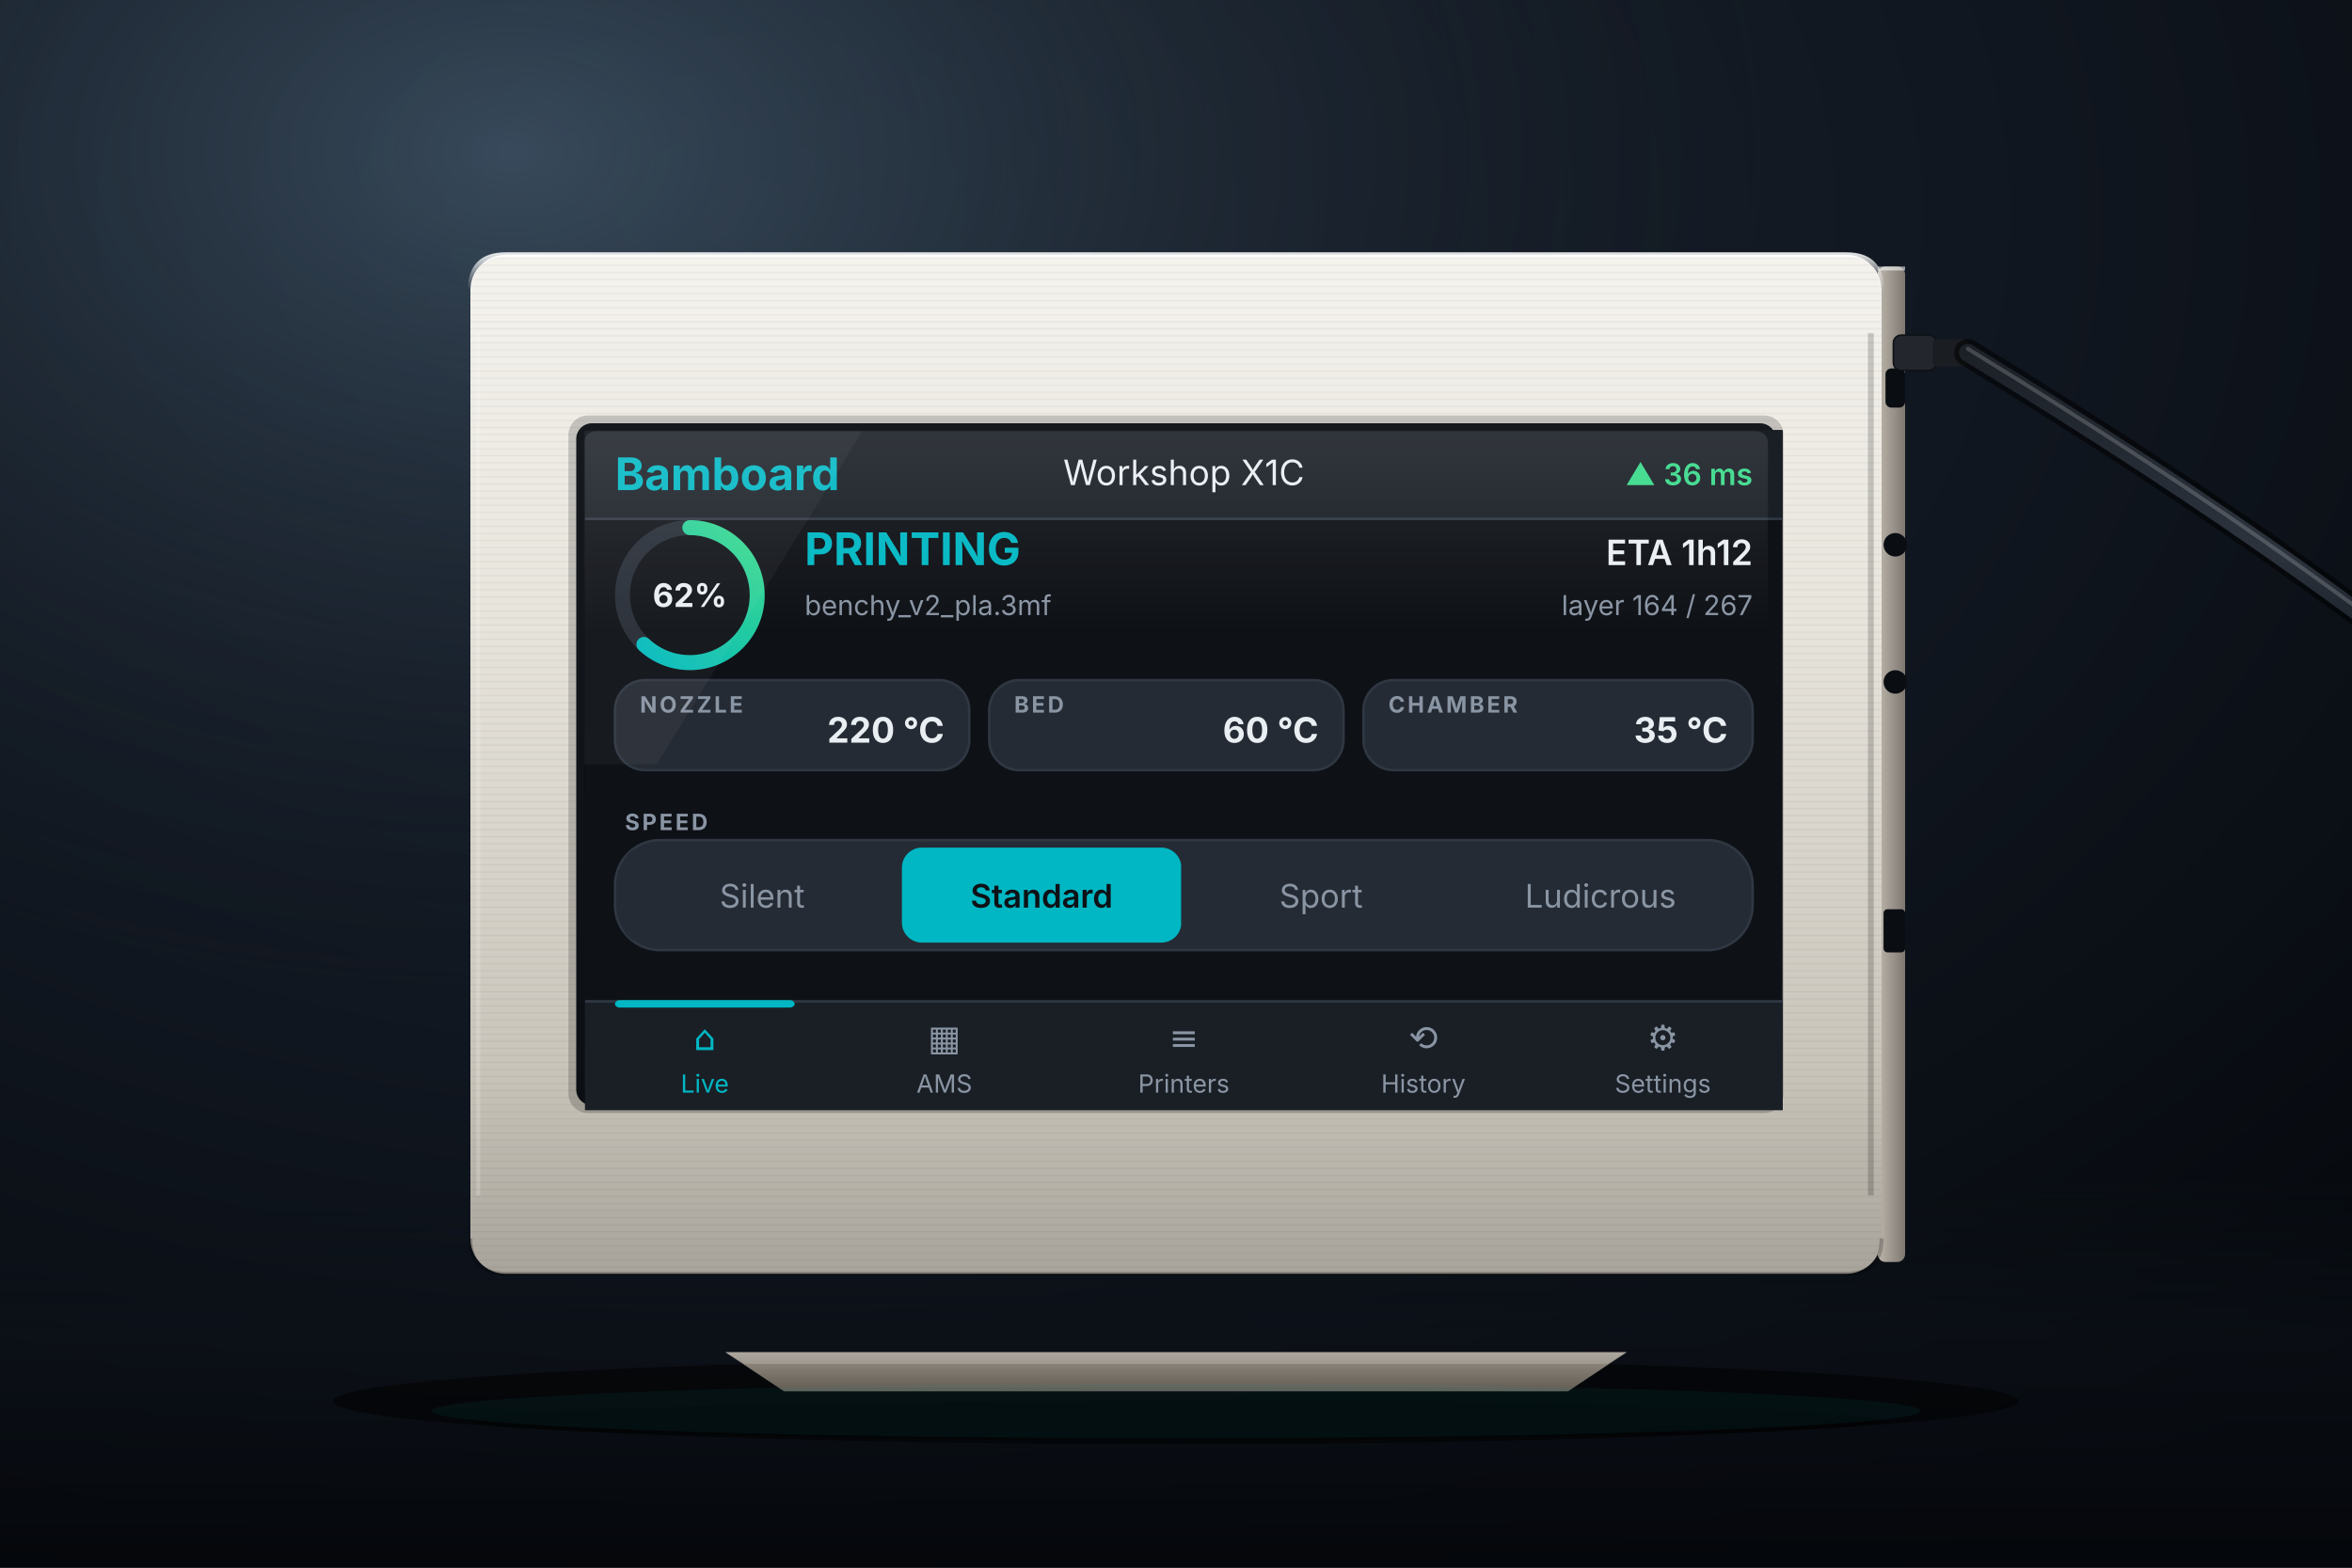
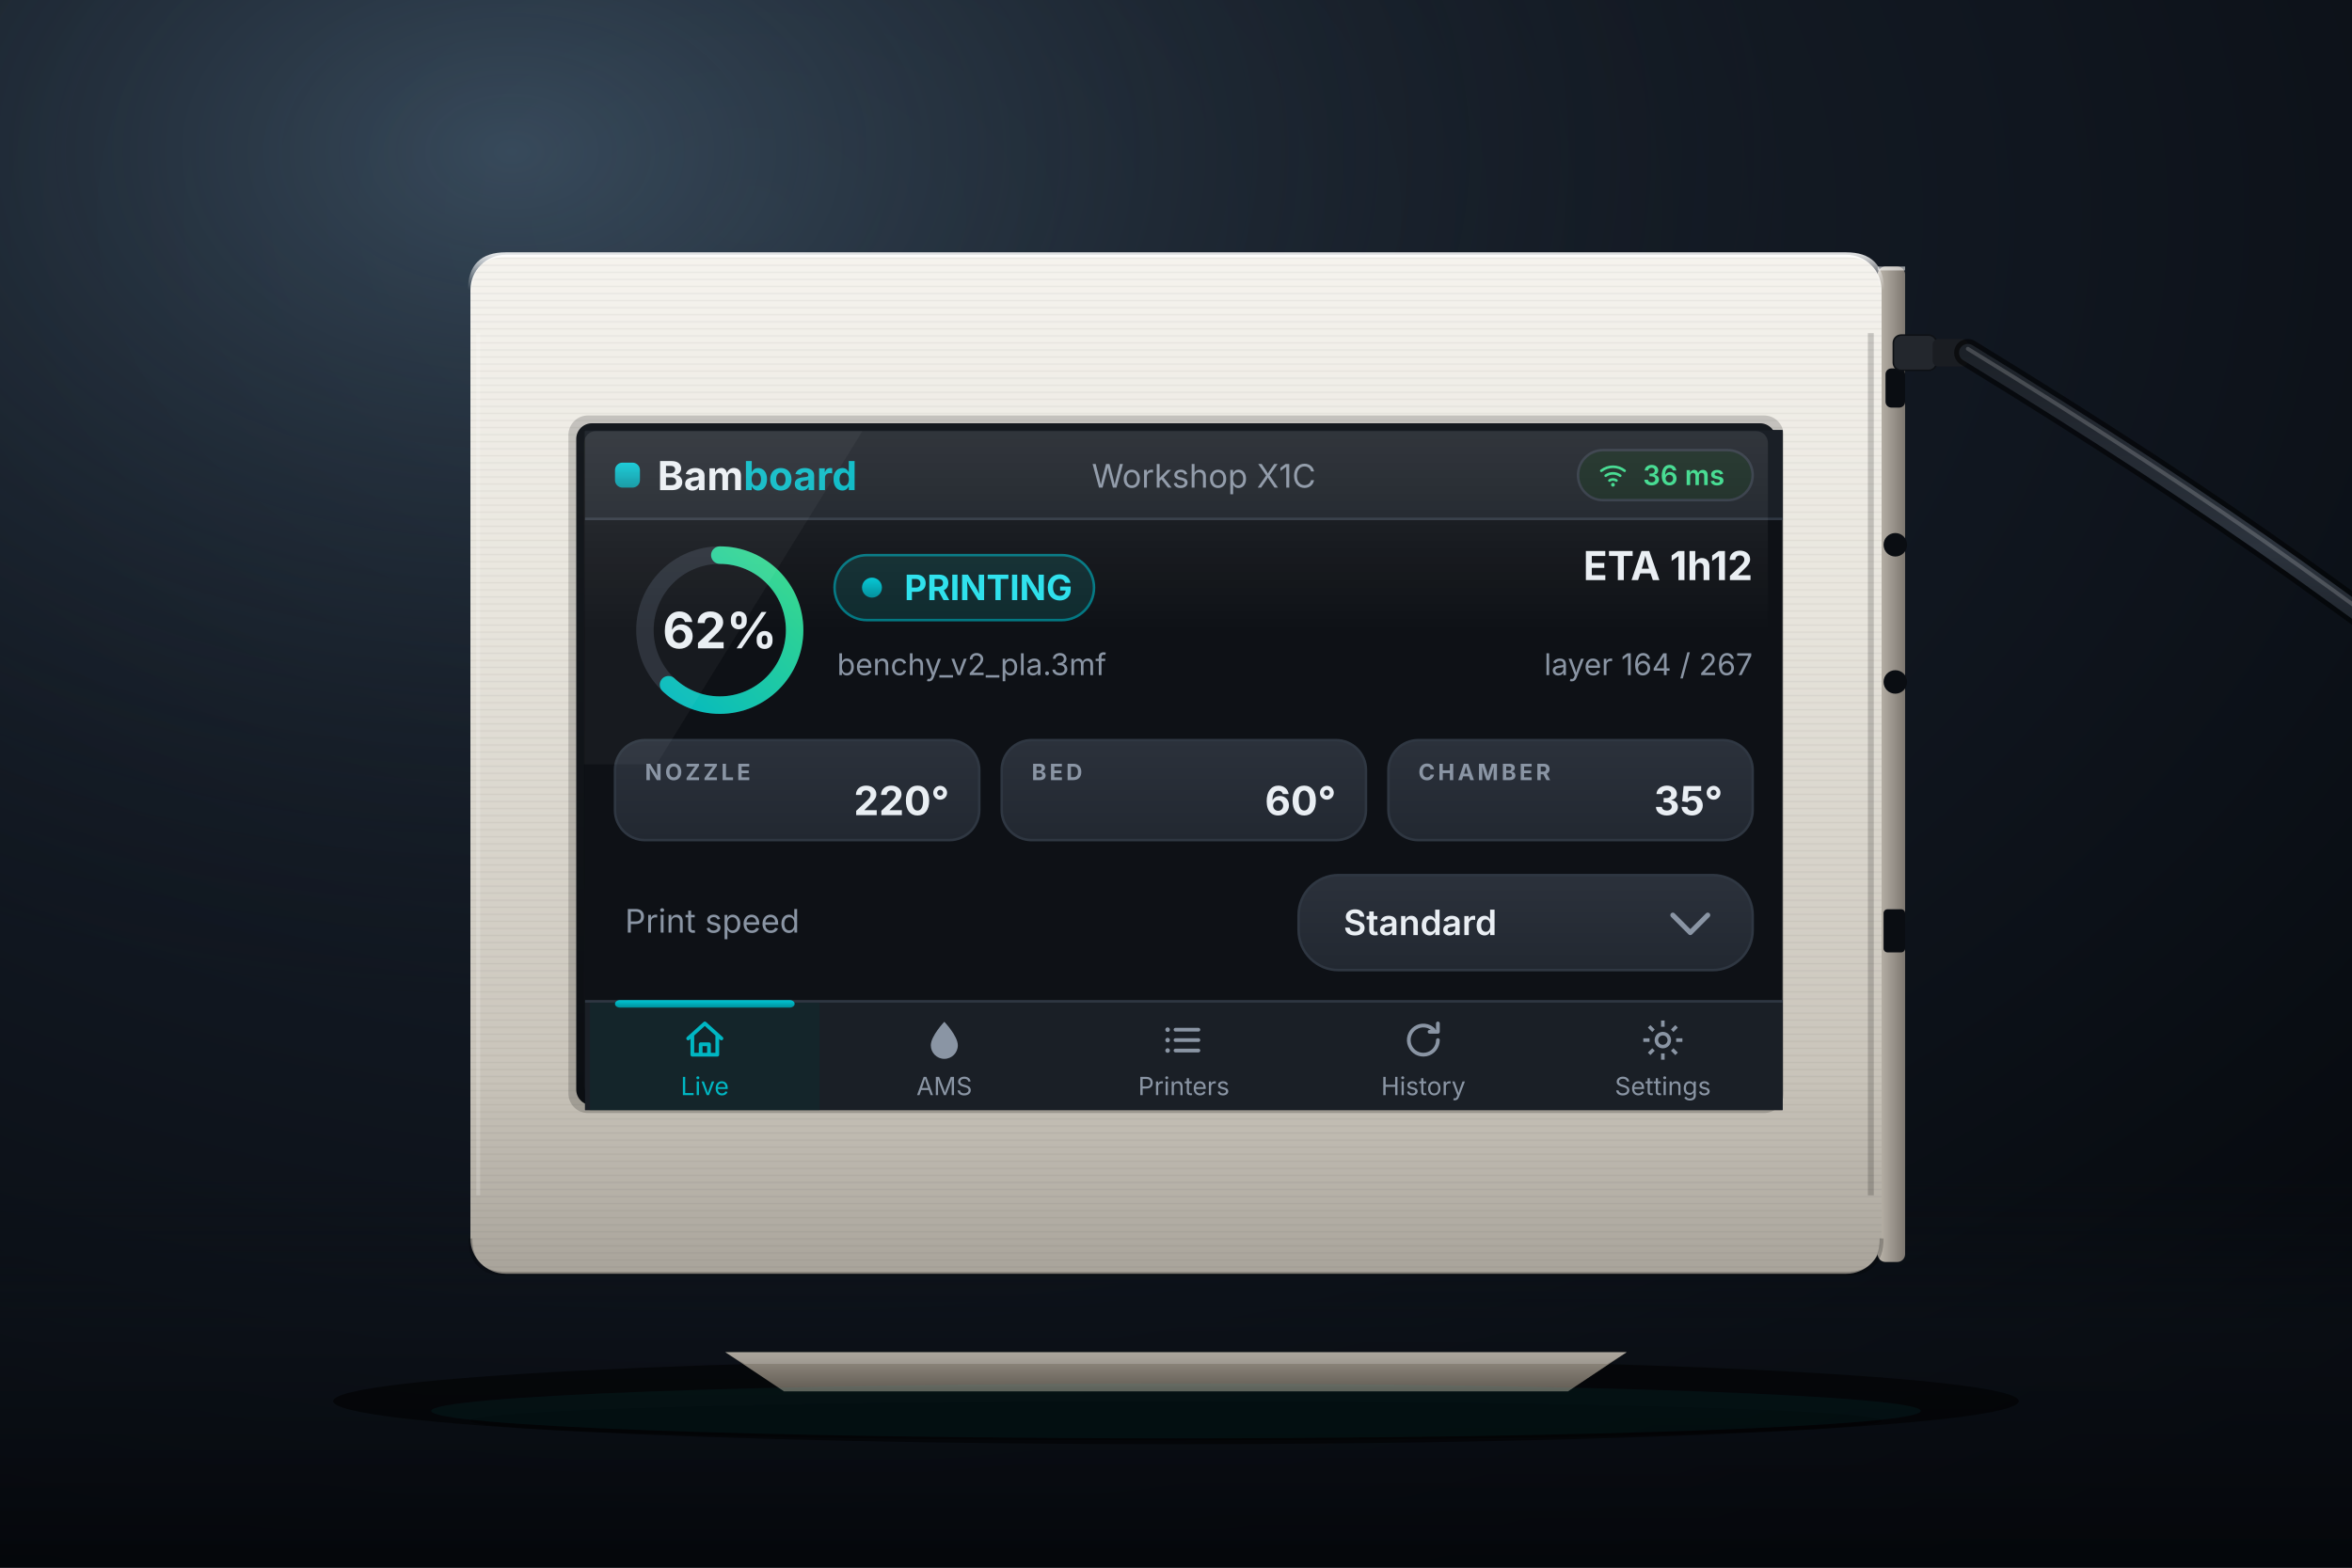
<svg xmlns="http://www.w3.org/2000/svg" viewBox="0 0 1200 800" width="1200" height="800" role="img">
  <defs>
    <radialGradient id="scene" cx="32%" cy="14%" r="100%">
      <stop offset="0%" stop-color="#1c2530" />
      <stop offset="55%" stop-color="#10161f" />
      <stop offset="100%" stop-color="#05080c" />
    </radialGradient>
    <radialGradient id="spot" cx="22%" cy="10%" r="55%">
      <stop offset="0%" stop-color="#5c7a93" stop-opacity="0.45" />
      <stop offset="100%" stop-color="#10161f" stop-opacity="0" />
    </radialGradient>
    <linearGradient id="floor" x1="0" y1="0" x2="0" y2="1">
      <stop offset="0%" stop-color="#0c1118" stop-opacity="0" />
      <stop offset="40%" stop-color="#0c1118" stop-opacity="0.55" />
      <stop offset="100%" stop-color="#04060a" stop-opacity="0.95" />
    </linearGradient>
    <linearGradient id="petg" x1="0" y1="0" x2="0" y2="1">
      <stop offset="0%" stop-color="#f5f3ee" />
      <stop offset="35%" stop-color="#e8e5dd" />
      <stop offset="80%" stop-color="#c9c4ba" />
      <stop offset="100%" stop-color="#a8a39a" />
    </linearGradient>
    <linearGradient id="petgSide" x1="0" y1="0" x2="1" y2="0">
      <stop offset="0%" stop-color="#bcb6ac" />
      <stop offset="100%" stop-color="#7d7770" />
    </linearGradient>
    <linearGradient id="petgStand" x1="0" y1="0" x2="0" y2="1">
      <stop offset="0%" stop-color="#9a9388" />
      <stop offset="100%" stop-color="#615b53" />
    </linearGradient>
    <linearGradient id="chamfer" x1="0" y1="0" x2="0" y2="1">
      <stop offset="0%" stop-color="#ffffff" stop-opacity="0.85" />
      <stop offset="100%" stop-color="#ffffff" stop-opacity="0" />
    </linearGradient>
    <pattern id="fdm" x="0" y="0" width="200" height="3.6" patternUnits="userSpaceOnUse">
      <line x1="0" y1="1.8" x2="200" y2="1.8" stroke="#000" stroke-opacity="0.045" stroke-width="0.7" />
    </pattern>
    <linearGradient id="bezel" x1="0" y1="0" x2="0" y2="1">
      <stop offset="0%" stop-color="#15191e" />
      <stop offset="100%" stop-color="#0b0e12" />
    </linearGradient>
    <linearGradient id="glass" x1="0" y1="0" x2="0" y2="1">
      <stop offset="0%" stop-color="#080a0d" />
      <stop offset="100%" stop-color="#101418" />
    </linearGradient>
    <linearGradient id="glassRefl" x1="0" y1="0" x2="0" y2="1">
      <stop offset="0%" stop-color="#ffffff" stop-opacity="0.10" />
      <stop offset="60%" stop-color="#ffffff" stop-opacity="0.0" />
    </linearGradient>
    <linearGradient id="arcGrad" x1="0" y1="0" x2="1" y2="1">
      <stop offset="0%" stop-color="#00b7c3" />
      <stop offset="100%" stop-color="#39d98a" />
    </linearGradient>
+     <linearGradient id="acc" x1="0" y1="0" x2="0" y2="1">
+       <stop offset="0" stop-color="#00C6D4" />
+       <stop offset="1" stop-color="#008F9B" />
+     </linearGradient>
+     <linearGradient id="uiPanel" x1="0" y1="0" x2="0" y2="1">
+       <stop offset="0" stop-color="#2B313B" />
+       <stop offset="1" stop-color="#222831" />
+     </linearGradient>
+     <symbol id="ic-home" viewBox="0 0 24 24">
+       <path d="M4 11.2 12 4l8 7.2M6 10v9h12v-9M10 19v-5h4v5" fill="none" stroke="currentColor" stroke-width="1.8" stroke-linejoin="round" stroke-linecap="round" />
+     </symbol>
+     <symbol id="ic-drop" viewBox="0 0 24 24">
+       <path d="M12 3.2C12 3.2 5.5 10 5.5 14.5a6.5 6.5 0 0 0 13 0C18.5 10 12 3.2 12 3.2Z" fill="currentColor" />
+     </symbol>
+     <symbol id="ic-list" viewBox="0 0 24 24">
+       <g fill="none" stroke="currentColor" stroke-width="1.8" stroke-linecap="round">
+         <path d="M8 7h11M8 12h11M8 17h11" />
+         <circle cx="4.2" cy="7" r="1.1" fill="currentColor" stroke="none" />
+         <circle cx="4.2" cy="12" r="1.1" fill="currentColor" stroke="none" />
+         <circle cx="4.2" cy="17" r="1.1" fill="currentColor" stroke="none" />
+       </g>
+     </symbol>
+     <symbol id="ic-loop" viewBox="0 0 24 24">
+       <path d="M19 12a7 7 0 1 1-2.05-4.95M19 4v4h-4" fill="none" stroke="currentColor" stroke-width="1.8" stroke-linecap="round" stroke-linejoin="round" />
+     </symbol>
+     <symbol id="ic-gear" viewBox="0 0 24 24">
+       <g fill="none" stroke="currentColor" stroke-width="1.7" stroke-linejoin="round">
+         <circle cx="12" cy="12" r="3.1" />
+         <path d="M12 2.6v3M12 18.4v3M21.4 12h-3M5.6 12h-3M18.6 5.4l-2.1 2.1M7.5 16.5l-2.1 2.1M18.6 18.6l-2.1-2.1M7.5 7.5 5.4 5.4" />
+       </g>
+     </symbol>
+     <symbol id="ic-wifi" viewBox="0 0 24 24">
+       <g fill="none" stroke="currentColor" stroke-width="1.8" stroke-linecap="round">
+         <path d="M4 9a13 13 0 0 1 16 0" />
+         <path d="M7 12.4a8.5 8.5 0 0 1 10 0" />
+         <path d="M9.6 15.7a4.2 4.2 0 0 1 4.8 0" />
+       </g>
+       <circle cx="12" cy="18.6" r="1.3" fill="currentColor" />
+     </symbol>
    <linearGradient id="cable" x1="0" y1="0" x2="0" y2="1">
      <stop offset="0%" stop-color="#1c2128" />
      <stop offset="50%" stop-color="#2c333d" />
      <stop offset="100%" stop-color="#0d1116" />
    </linearGradient>
    <filter id="softShadow" x="-20%" y="-20%" width="140%" height="160%">
      <feGaussianBlur in="SourceGraphic" stdDeviation="14" />
    </filter>
  </defs>
  <rect width="1200" height="800" fill="url(#scene)" />
  <rect width="1200" height="800" fill="url(#spot)" />
  <rect x="0" y="600" width="1200" height="200" fill="url(#floor)" />
  <ellipse cx="600" cy="715" rx="430" ry="22" fill="#000" opacity="0.55" />
  <ellipse cx="600" cy="725" rx="360" ry="10" fill="#000" opacity="0.35" />
  <g>
    <polygon points="370,690 830,690 800,710 400,710" fill="url(#petgStand)" />
    <polygon points="370,690 830,690 820,696 380,696" fill="#ffffff" opacity="0.18" />
  </g>
  <g transform="translate(240,130)">
    <g transform="translate(718,0)">
      <rect x="0" y="6" width="14" height="508" rx="4" fill="url(#petgSide)" />
      <rect x="0" y="6" width="14" height="2" fill="#ffffff" opacity="0.55" />
      <rect x="4" y="58" width="10" height="20" rx="3" fill="#0a0d12" />
      <circle cx="9" cy="148" r="6" fill="#0a0d12" />
      <circle cx="9" cy="218" r="6" fill="#0a0d12" />
      <rect x="3" y="334" width="11" height="22" rx="2" fill="#0a0d12" />
    </g>
    <rect x="0" y="0" width="720" height="520" rx="18" fill="url(#petg)" />
    <rect x="0" y="0" width="720" height="520" rx="18" fill="url(#fdm)" />
    <path d="M 0 18 Q 0 0, 18 0 L 702 0 Q 720 0, 720 18" fill="none" stroke="url(#chamfer)" stroke-width="2.5" />
    <path d="M 0 502 Q 0 520, 18 520 L 702 520 Q 720 520, 720 502" fill="none" stroke="#000" stroke-opacity="0.22" stroke-width="2" />
    <rect x="3" y="40" width="2" height="440" fill="#ffffff" opacity="0.18" />
    <rect x="713" y="40" width="3" height="440" fill="#000" opacity="0.18" />
    <rect x="50" y="82" width="620" height="356" rx="10" fill="#000" opacity="0.18" />
    <rect x="54" y="86" width="612" height="348" rx="8" fill="url(#bezel)" />
    <rect x="58" y="90" width="604" height="340" rx="6" fill="url(#glass)" />
    <g transform="translate(58.5,89.5) scale(1.2729,1.2757)">
      <rect width="480" height="272" fill="#0E1116" />
      <rect x="0" y="0" width="480" height="36" fill="#1A1F26" />
      <rect x="0" y="35" width="480" height="1" fill="#2F3742" />
-       <text font-family="Inter, 'Segoe UI', system-ui, sans-serif" x="12" y="24" font-size="18" font-weight="700" fill="#00B7C3">Bamboard</text>
-       <text font-family="Inter, 'Segoe UI', system-ui, sans-serif" x="240" y="22" font-size="14" text-anchor="middle" fill="#E9EEF3">Workshop X1C</text>
-       <text font-family="Inter, 'Segoe UI', system-ui, sans-serif" x="468" y="22" font-size="12" font-weight="600" text-anchor="end" fill="#39D98A">▲ 36 ms</text>
-       <g transform="translate(42,66)">
-         <circle r="27" fill="none" stroke="#252B34" stroke-width="6" />
-         <circle r="27" fill="none" stroke="url(#arcGrad)" stroke-width="6" stroke-linecap="round" stroke-dasharray="105.1 169.6" transform="rotate(-90)" />
-         <text font-family="Inter, 'Segoe UI', system-ui, sans-serif" font-size="13" font-weight="700" fill="#E9EEF3" text-anchor="middle" dominant-baseline="central">62%</text>
+       <rect x="12" y="13" width="10" height="10" rx="3" fill="url(#acc)" />
+       <text font-family="Inter, 'Segoe UI', system-ui, sans-serif" x="29" y="24" font-size="16" font-weight="700" fill="#E9EEF3">Bam<tspan fill="#00B7C3">board</tspan>
+       </text>
+       <text font-family="Inter, 'Segoe UI', system-ui, sans-serif" x="248" y="23" font-size="13" text-anchor="middle" fill="#8A95A4">Workshop X1C</text>
+       <g transform="translate(398,8)">
+         <rect width="70" height="20" rx="10" fill="#15271F" stroke="#2F3742" />
+         <use href="#ic-wifi" x="7" y="3" width="14" height="14" style="color:#39D98A" />
+         <text font-family="Inter, 'Segoe UI', system-ui, sans-serif" x="26" y="14" font-size="11" font-weight="600" fill="#39D98A">36 ms</text>
+       </g>
+       <g transform="translate(54,80)">
+         <circle r="30" fill="none" stroke="#252B34" stroke-width="7" />
+         <circle r="30" fill="none" stroke="url(#arcGrad)" stroke-width="7" stroke-linecap="round" stroke-dasharray="116.9 188.5" transform="rotate(-90)" />
+         <text font-family="Inter, 'Segoe UI', system-ui, sans-serif" font-size="20" font-weight="700" fill="#E9EEF3" text-anchor="middle" dominant-baseline="central">62%</text>
+       </g>
+       <g transform="translate(100,50)" font-family="Inter, 'Segoe UI', system-ui, sans-serif">
+         <rect width="104" height="26" rx="13" fill="#0E2A2E" stroke="#017782" />
+         <circle cx="15" cy="13" r="4" fill="url(#acc)" />
+         <text x="28" y="18" font-size="14" font-weight="700" fill="#2BE0EC">PRINTING</text>
      </g>
      <g font-family="Inter, 'Segoe UI', system-ui, sans-serif">
-         <text x="88" y="54" font-size="18" font-weight="700" fill="#00B7C3">PRINTING</text>
-         <text x="468" y="54" font-size="14" font-weight="600" text-anchor="end" fill="#E9EEF3">ETA 1h12</text>
-         <text x="88" y="74" font-size="11" fill="#8A95A4">benchy_v2_pla.3mf</text>
-         <text x="468" y="74" font-size="11" text-anchor="end" fill="#8A95A4">layer 164 / 267</text>
+         <text x="468" y="60" font-size="16" font-weight="700" text-anchor="end" fill="#E9EEF3">ETA 1h12</text>
+         <text x="101" y="98" font-size="12" fill="#8A95A4">benchy_v2_pla.3mf</text>
+         <text x="468" y="98" font-size="12" text-anchor="end" fill="#8A95A4">layer 164 / 267</text>
      </g>
      <g font-family="Inter, 'Segoe UI', system-ui, sans-serif">
-         <g transform="translate(12,100)">
-           <rect width="142" height="36" rx="12" fill="#252B34" stroke="#2F3742" />
-           <text x="10" y="13" font-size="9" font-weight="700" letter-spacing="1" fill="#8A95A4">NOZZLE</text>
-           <text x="132" y="25" font-size="14" font-weight="700" text-anchor="end" fill="#E9EEF3">220 °C</text>
+         <g transform="translate(12,124)">
+           <rect width="146" height="40" rx="12" fill="url(#uiPanel)" stroke="#2F3742" />
+           <text x="12" y="16" font-size="9" font-weight="700" letter-spacing="1.2" fill="#8A95A4">NOZZLE</text>
+           <text x="134" y="30" font-size="16" font-weight="700" text-anchor="end" fill="#E9EEF3">220°</text>
        </g>
-         <g transform="translate(162,100)">
-           <rect width="142" height="36" rx="12" fill="#252B34" stroke="#2F3742" />
-           <text x="10" y="13" font-size="9" font-weight="700" letter-spacing="1" fill="#8A95A4">BED</text>
-           <text x="132" y="25" font-size="14" font-weight="700" text-anchor="end" fill="#E9EEF3">60 °C</text>
+         <g transform="translate(167,124)">
+           <rect width="146" height="40" rx="12" fill="url(#uiPanel)" stroke="#2F3742" />
+           <text x="12" y="16" font-size="9" font-weight="700" letter-spacing="1.2" fill="#8A95A4">BED</text>
+           <text x="134" y="30" font-size="16" font-weight="700" text-anchor="end" fill="#E9EEF3">60°</text>
        </g>
-         <g transform="translate(312,100)">
-           <rect width="156" height="36" rx="12" fill="#252B34" stroke="#2F3742" />
-           <text x="10" y="13" font-size="9" font-weight="700" letter-spacing="1" fill="#8A95A4">CHAMBER</text>
-           <text x="146" y="25" font-size="14" font-weight="700" text-anchor="end" fill="#E9EEF3">35 °C</text>
+         <g transform="translate(322,124)">
+           <rect width="146" height="40" rx="12" fill="url(#uiPanel)" stroke="#2F3742" />
+           <text x="12" y="16" font-size="9" font-weight="700" letter-spacing="1.2" fill="#8A95A4">CHAMBER</text>
+           <text x="134" y="30" font-size="16" font-weight="700" text-anchor="end" fill="#E9EEF3">35°</text>
        </g>
      </g>
-       <text font-family="Inter, 'Segoe UI', system-ui, sans-serif" x="16" y="160" font-size="9" font-weight="700" letter-spacing="1" fill="#8A95A4">SPEED</text>
-       <g transform="translate(12,164)" font-family="Inter, 'Segoe UI', system-ui, sans-serif">
-         <rect width="456" height="44" rx="18" fill="#252B34" stroke="#2F3742" />
-         <g transform="translate(3,3)">
-           <rect x="0" y="0" width="112" height="38" rx="8" fill="#252B34" />
-           <text x="56" y="24" font-size="13" text-anchor="middle" fill="#8A95A4">Silent</text>
-           <rect x="112" y="0" width="112" height="38" rx="8" fill="#00B7C3" />
-           <text x="168" y="24" font-size="13" font-weight="600" text-anchor="middle" fill="#0E1116">Standard</text>
-           <rect x="224" y="0" width="112" height="38" rx="8" fill="#252B34" />
-           <text x="280" y="24" font-size="13" text-anchor="middle" fill="#8A95A4">Sport</text>
-           <rect x="336" y="0" width="112" height="38" rx="8" fill="#252B34" />
-           <text x="392" y="24" font-size="13" text-anchor="middle" fill="#8A95A4">Ludicrous</text>
-         </g>
+       <text font-family="Inter, 'Segoe UI', system-ui, sans-serif" x="16" y="201" font-size="13" fill="#8A95A4">Print speed</text>
+       <g transform="translate(286,178)" font-family="Inter, 'Segoe UI', system-ui, sans-serif">
+         <rect width="182" height="38" rx="16" fill="url(#uiPanel)" stroke="#2F3742" />
+         <text x="18" y="24" font-size="14" font-weight="600" fill="#E9EEF3">Standard</text>
+         <path d="M150 16 l7 7 l7 -7" fill="none" stroke="#8A95A4" stroke-width="2" stroke-linecap="round" stroke-linejoin="round" />
      </g>
      <rect x="0" y="228" width="480" height="44" fill="#1A1F26" />
      <rect x="0" y="228" width="480" height="1" fill="#2F3742" />
-       <rect x="12" y="228" width="72" height="3" rx="2" fill="#00B7C3" />
+       <rect x="2" y="229" width="92" height="43" fill="#0E2A2E" opacity="0.55" />
+       <rect x="12" y="228" width="72" height="3" rx="2" fill="url(#acc)" />
      <g font-family="Inter, 'Segoe UI', system-ui, sans-serif" text-anchor="middle">
-         <text x="48" y="248" font-size="14" fill="#00B7C3">⌂</text>
-         <text x="48" y="265" font-size="10" fill="#00B7C3">Live</text>
-         <text x="144" y="248" font-size="14" fill="#8A95A4">▦</text>
-         <text x="144" y="265" font-size="10" fill="#8A95A4">AMS</text>
-         <text x="240" y="248" font-size="14" fill="#8A95A4">≡</text>
-         <text x="240" y="265" font-size="10" fill="#8A95A4">Printers</text>
-         <text x="336" y="248" font-size="14" fill="#8A95A4">⟲</text>
-         <text x="336" y="265" font-size="10" fill="#8A95A4">History</text>
-         <text x="432" y="248" font-size="14" fill="#8A95A4">⚙</text>
-         <text x="432" y="265" font-size="10" fill="#8A95A4">Settings</text>
+         <use href="#ic-home" x="38" y="234" width="20" height="20" style="color:#00B7C3" />
+         <text x="48" y="266" font-size="10" fill="#00B7C3">Live</text>
+         <use href="#ic-drop" x="134" y="234" width="20" height="20" style="color:#8A95A4" />
+         <text x="144" y="266" font-size="10" fill="#8A95A4">AMS</text>
+         <use href="#ic-list" x="230" y="234" width="20" height="20" style="color:#8A95A4" />
+         <text x="240" y="266" font-size="10" fill="#8A95A4">Printers</text>
+         <use href="#ic-loop" x="326" y="234" width="20" height="20" style="color:#8A95A4" />
+         <text x="336" y="266" font-size="10" fill="#8A95A4">History</text>
+         <use href="#ic-gear" x="422" y="234" width="20" height="20" style="color:#8A95A4" />
+         <text x="432" y="266" font-size="10" fill="#8A95A4">Settings</text>
      </g>
    </g>
    <rect x="58" y="90" width="604" height="170" rx="6" fill="url(#glassRefl)" />
    <polygon points="58,90 200,90 95,260 58,260" fill="#ffffff" opacity="0.04" />
  </g>
  <g transform="translate(972,180)">
    <rect x="-6" y="-9" width="22" height="18" rx="4" fill="#23272d" stroke="#0e1115" stroke-width="0.8" />
    <rect x="14" y="-7" width="18" height="14" rx="3" fill="#1a1d22" />
    <path d="M 32 0 Q 130 60, 200 110 T 320 200" stroke="#000" stroke-opacity="0.55" stroke-width="14" fill="none" stroke-linecap="round" />
    <path d="M 32 0 Q 130 60, 200 110 T 320 200" stroke="url(#cable)" stroke-width="9" fill="none" stroke-linecap="round" />
    <path d="M 32 -2 Q 130 58, 200 108 T 320 198" stroke="#ffffff" stroke-opacity="0.18" stroke-width="2" fill="none" stroke-linecap="round" />
  </g>
  <ellipse cx="600" cy="720" rx="380" ry="14" fill="#00b7c3" opacity="0.06" />
</svg>
